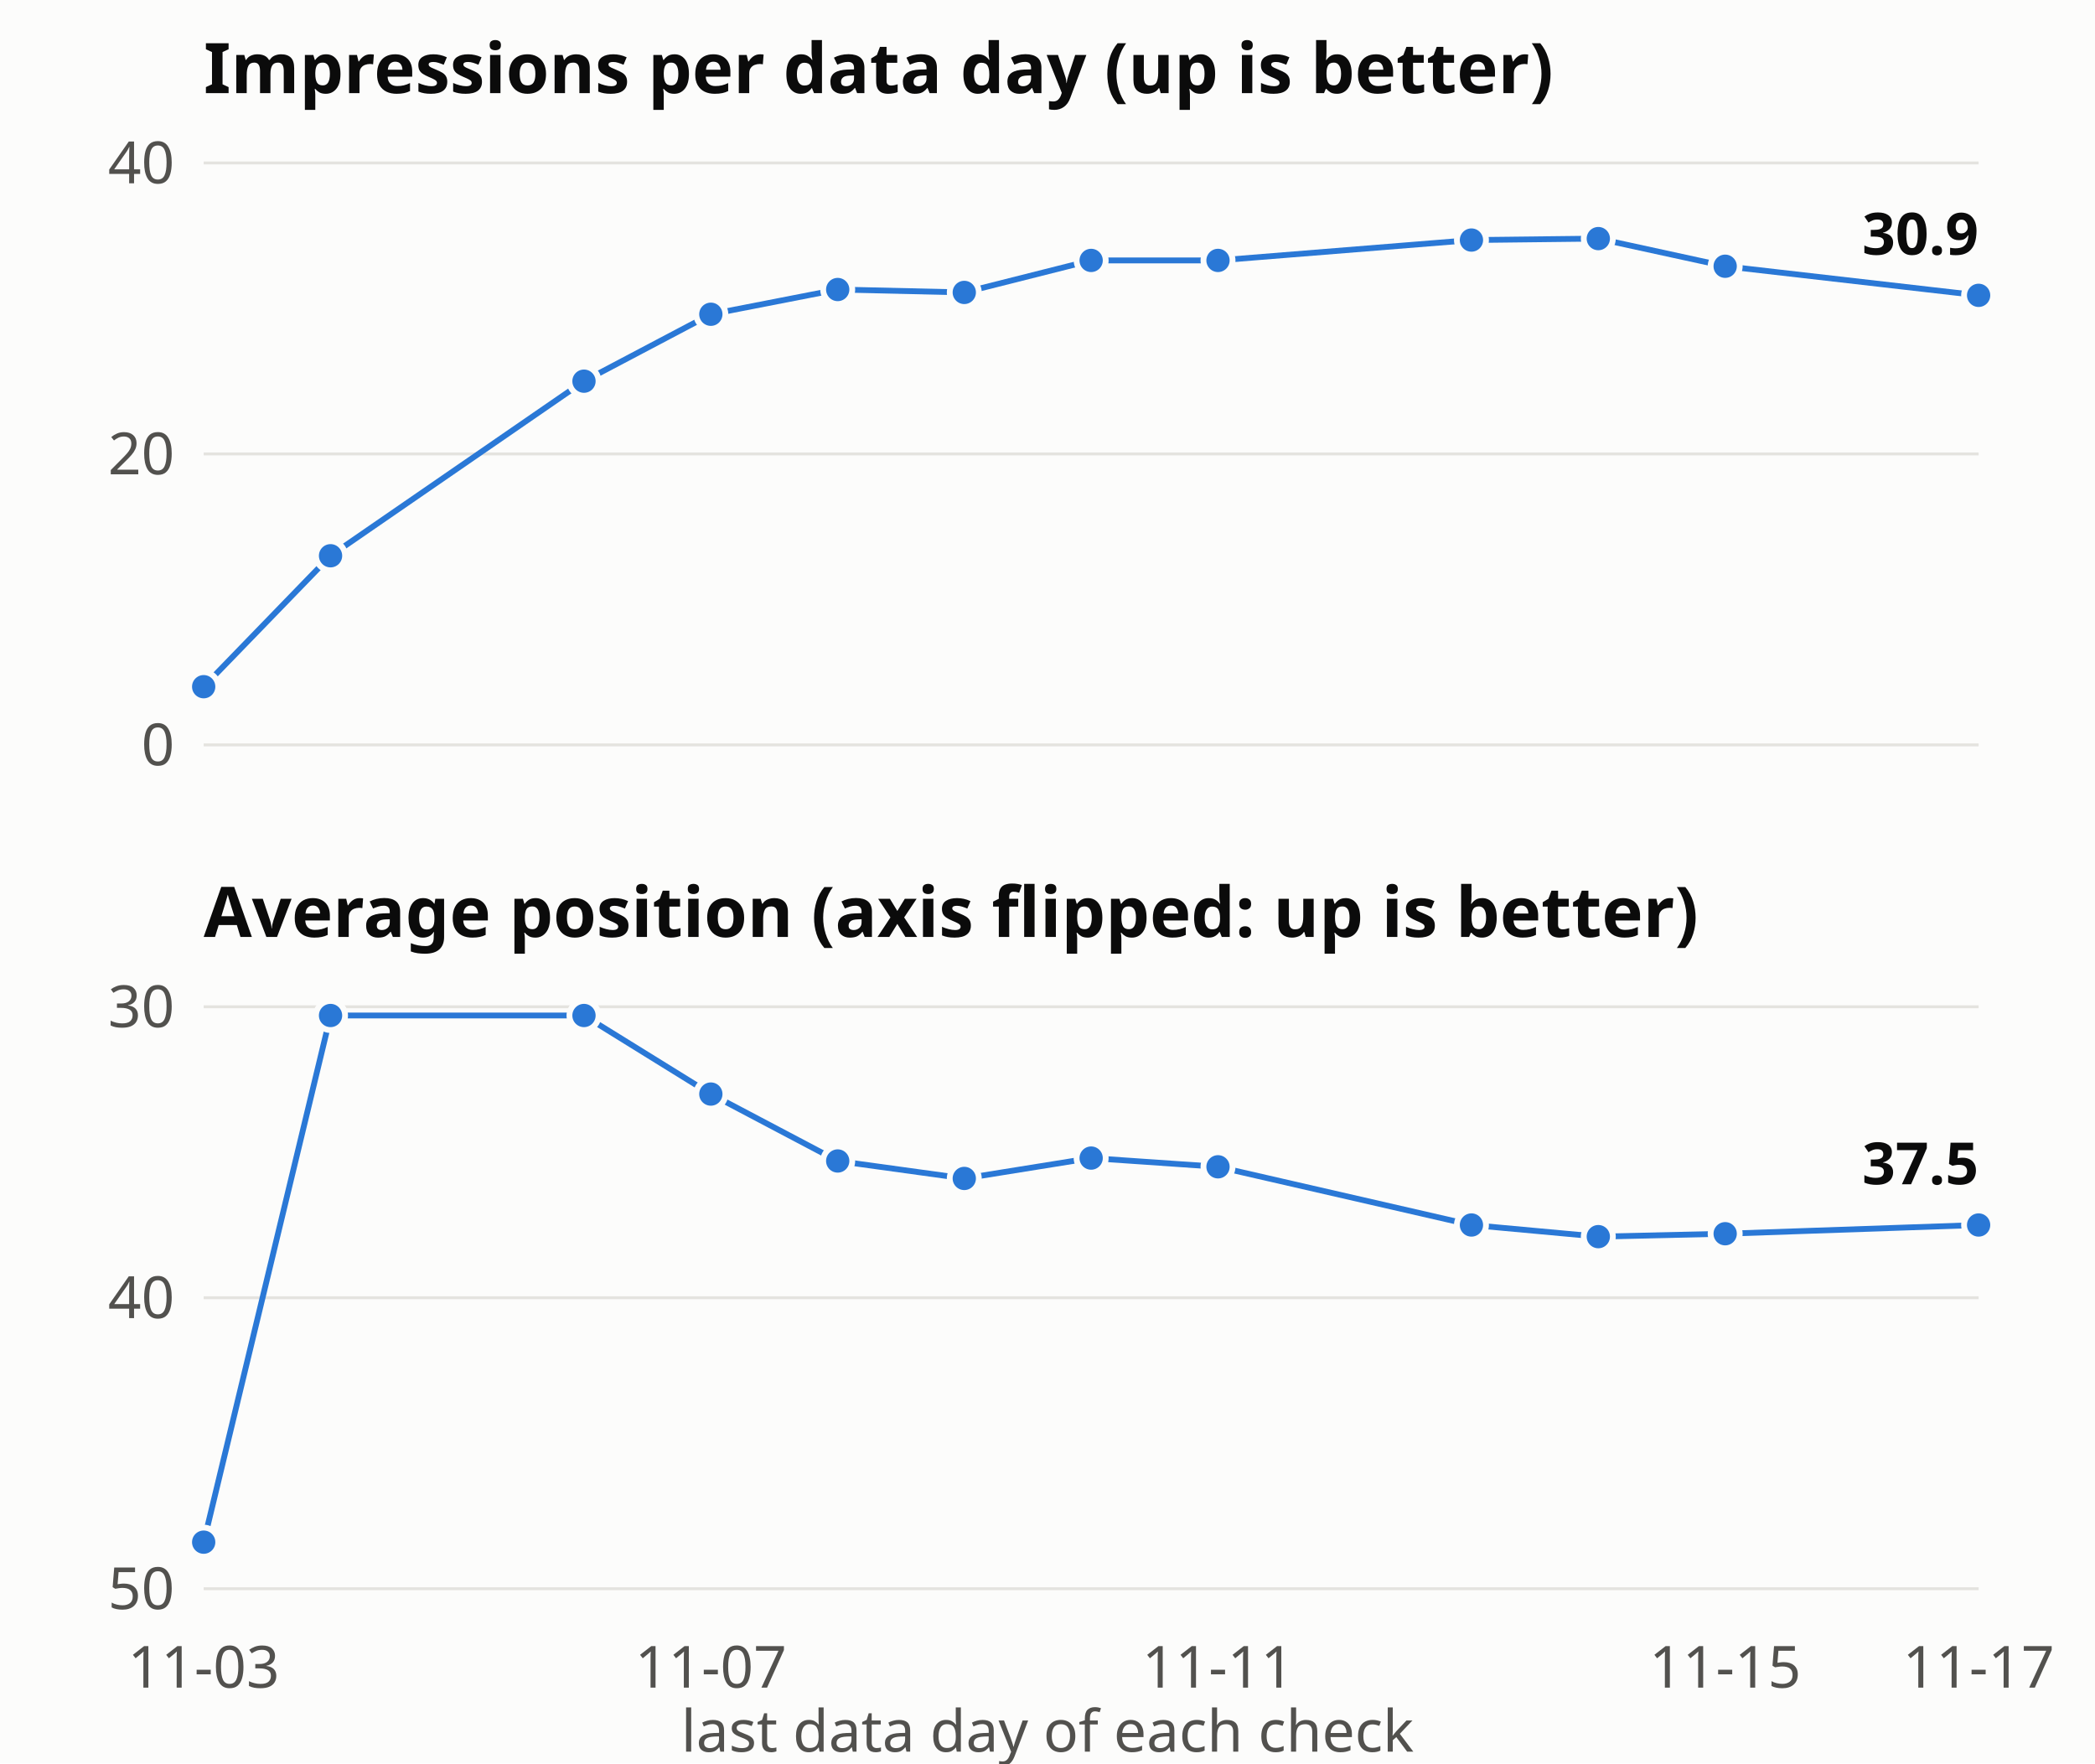
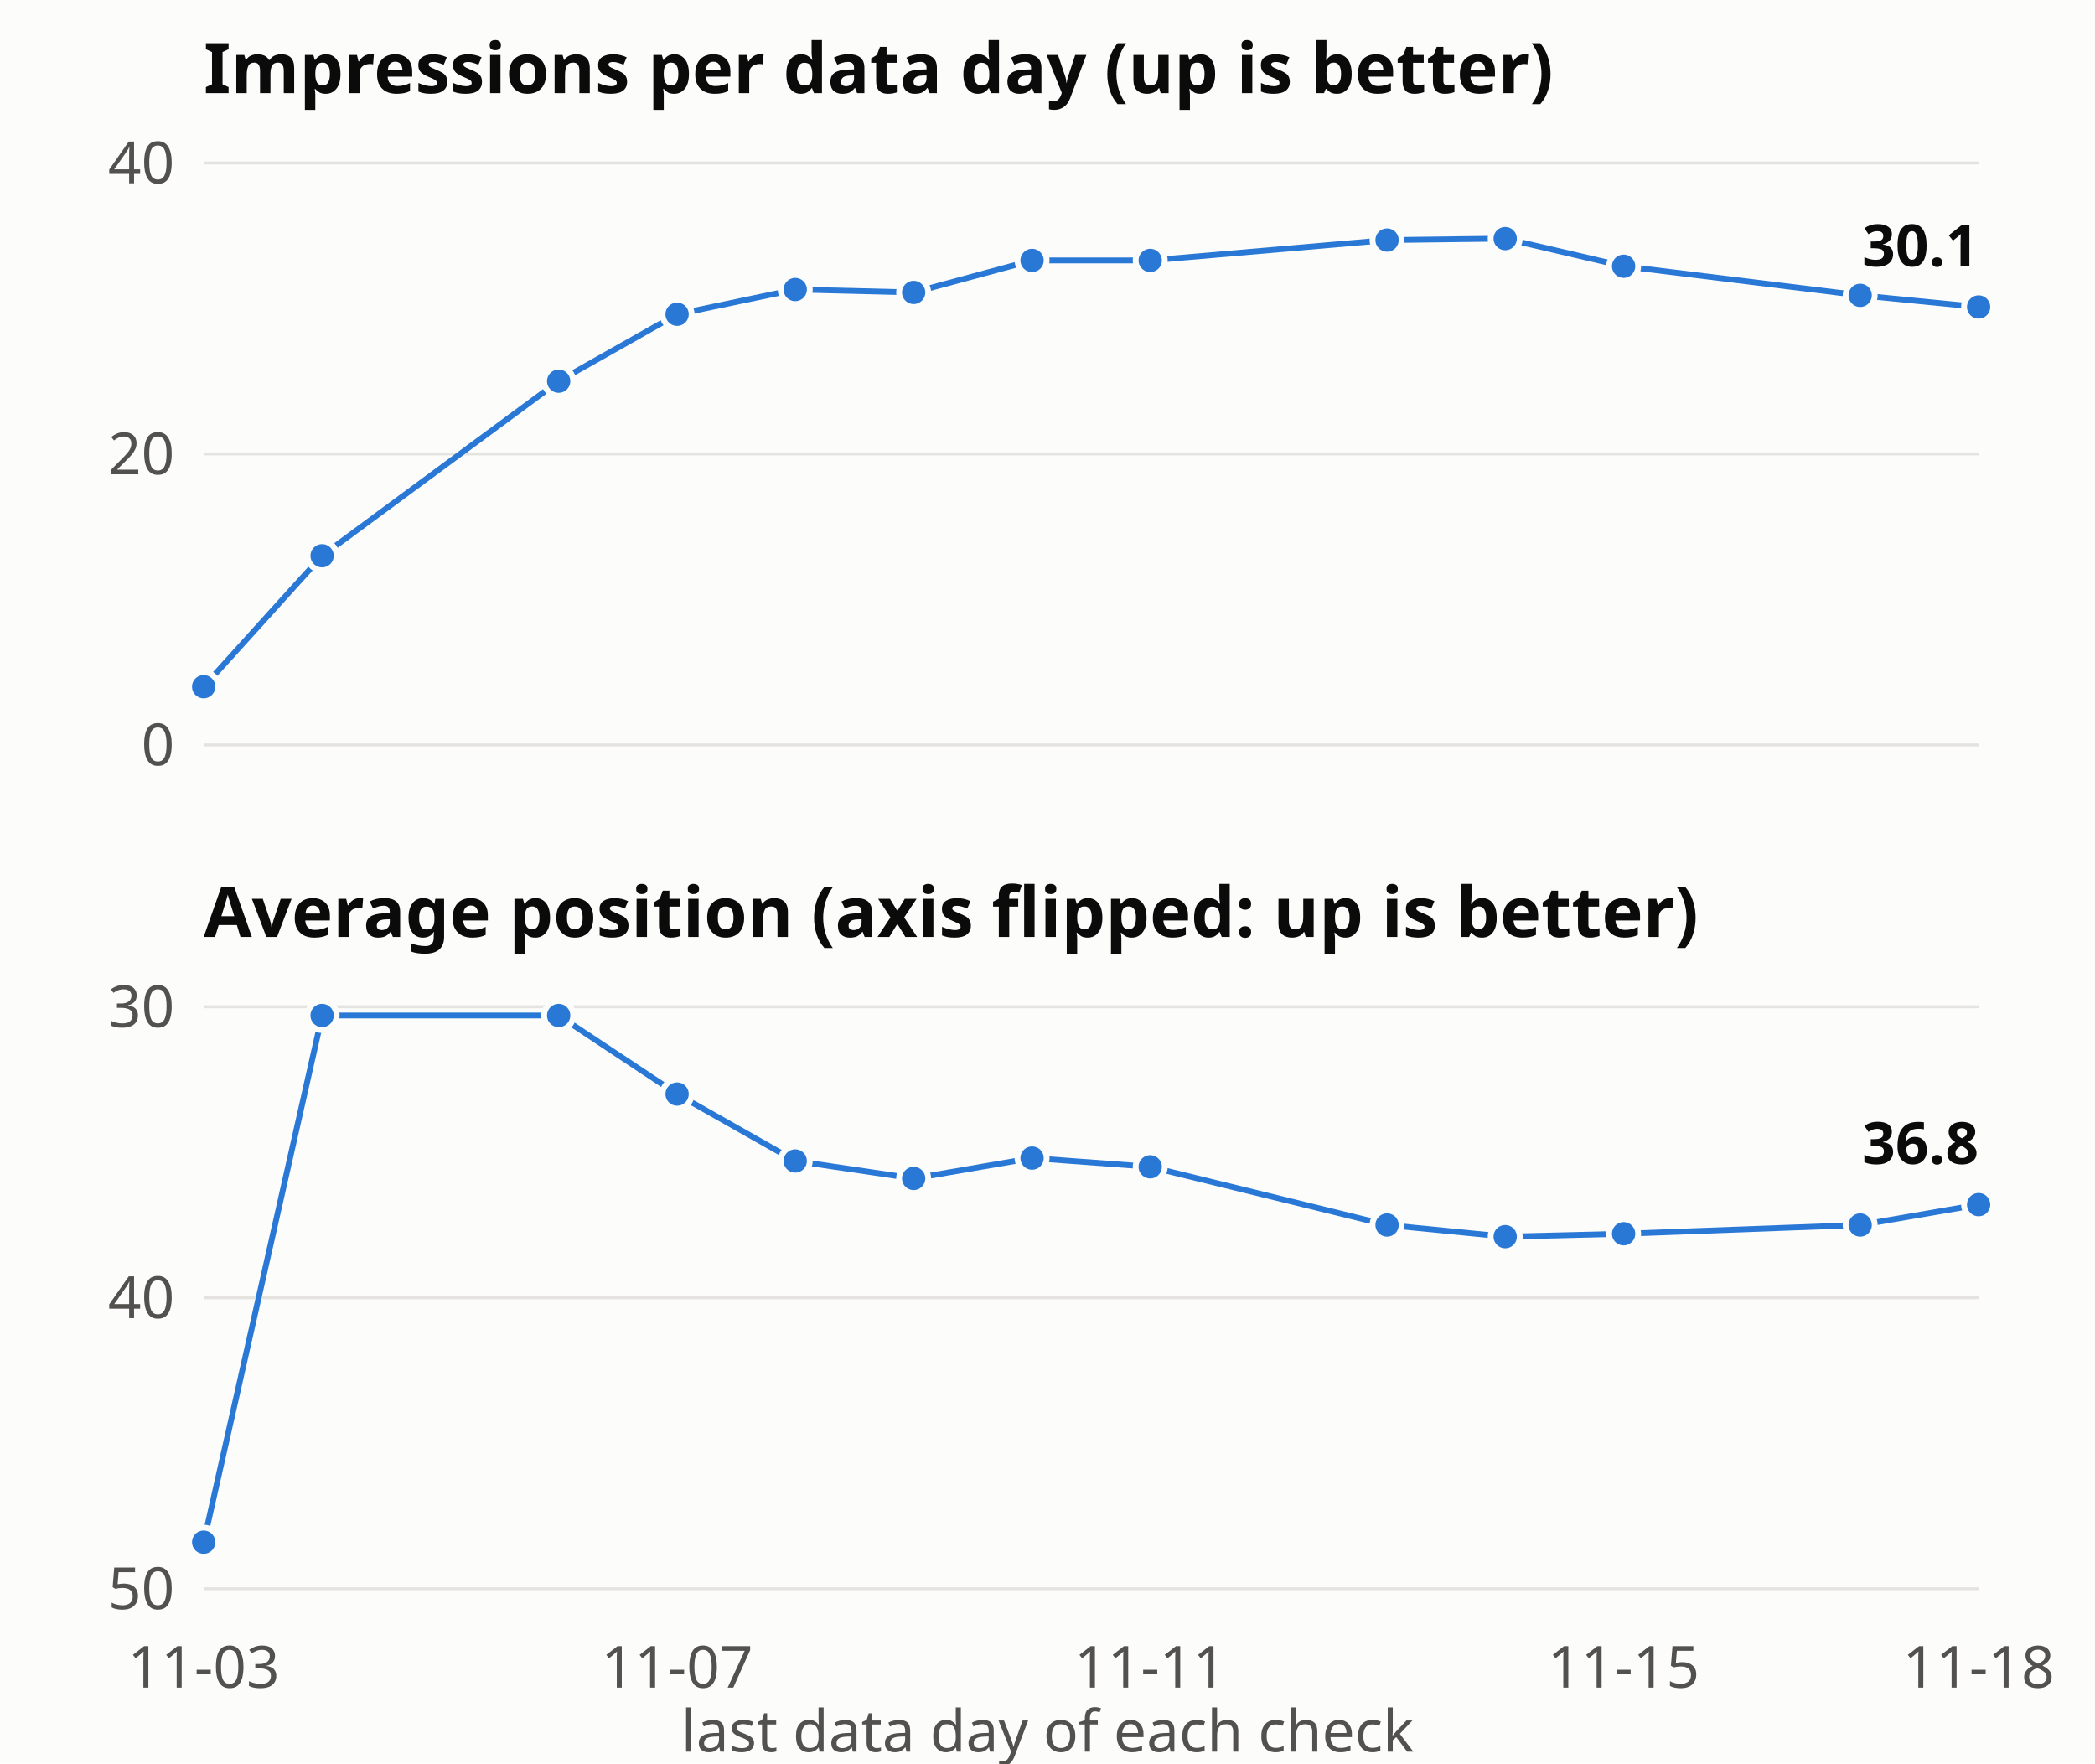
<svg xmlns="http://www.w3.org/2000/svg" viewBox="0 0 720 606" role="img" aria-label="Search Console trend: impressions per data day and average position by check">
  <style>
.bg{fill:#fcfcfb}.title{font:600 24px system-ui,sans-serif;fill:#0b0b0b}.axis,.label{font:20px system-ui,sans-serif;fill:#52514e}.label{fill:#0b0b0b;font-weight:600}
.grid{stroke:#e4e3df;stroke-width:1}.line{fill:none;stroke:#2a78d6;stroke-width:2;stroke-linejoin:round}.dot{fill:#2a78d6;stroke:#fcfcfb;stroke-width:2}
@media (prefers-color-scheme: dark){.bg{fill:#1a1a19}.title,.label{fill:#f0efec}.axis{fill:#c3c2b7}.grid{stroke:#383835}.line{stroke:#3987e5}.dot{fill:#3987e5;stroke:#1a1a19}}
</style>
  <rect class="bg" width="720" height="606" />
  <text x="70" y="32" class="title">Impressions per data day (up is better)</text>
  <line x1="70" x2="680" y1="256" y2="256" class="grid" />
  <text x="60" y="263" text-anchor="end" class="axis">0</text>
  <line x1="70" x2="680" y1="156" y2="156" class="grid" />
  <text x="60" y="163" text-anchor="end" class="axis">20</text>
  <line x1="70" x2="680" y1="56" y2="56" class="grid" />
  <text x="60" y="63" text-anchor="end" class="axis">40</text>
-   <polyline points="70,236 113.6,191 200.7,131 244.3,108 287.9,99.5 331.4,100.5 375,89.5 418.6,89.5 505.7,82.5 549.3,82 592.9,91.5 680,101.5" class="line" />
+   <polyline points="70,236 110.7,191 192,131 232.7,108 273.3,99.5 314,100.5 354.7,89.5 395.3,89.5 476.7,82.5 517.3,82 558,91.5 639.3,101.5 680,105.5" class="line" />
  <circle cx="70" cy="236" r="5" class="dot" />
-   <circle cx="113.6" cy="191" r="5" class="dot" />
-   <circle cx="200.7" cy="131" r="5" class="dot" />
-   <circle cx="244.3" cy="108" r="5" class="dot" />
-   <circle cx="287.9" cy="99.5" r="5" class="dot" />
-   <circle cx="331.4" cy="100.5" r="5" class="dot" />
-   <circle cx="375" cy="89.5" r="5" class="dot" />
-   <circle cx="418.6" cy="89.5" r="5" class="dot" />
-   <circle cx="505.7" cy="82.5" r="5" class="dot" />
-   <circle cx="549.3" cy="82" r="5" class="dot" />
-   <circle cx="592.9" cy="91.5" r="5" class="dot" />
-   <circle cx="680" cy="101.5" r="5" class="dot" />
-   <text x="680" y="87.5" text-anchor="end" class="label">30.9</text>
+   <circle cx="110.7" cy="191" r="5" class="dot" />
+   <circle cx="192" cy="131" r="5" class="dot" />
+   <circle cx="232.7" cy="108" r="5" class="dot" />
+   <circle cx="273.3" cy="99.5" r="5" class="dot" />
+   <circle cx="314" cy="100.5" r="5" class="dot" />
+   <circle cx="354.7" cy="89.5" r="5" class="dot" />
+   <circle cx="395.3" cy="89.5" r="5" class="dot" />
+   <circle cx="476.7" cy="82.5" r="5" class="dot" />
+   <circle cx="517.3" cy="82" r="5" class="dot" />
+   <circle cx="558" cy="91.5" r="5" class="dot" />
+   <circle cx="639.3" cy="101.5" r="5" class="dot" />
+   <circle cx="680" cy="105.5" r="5" class="dot" />
+   <text x="680" y="91.5" text-anchor="end" class="label">30.1</text>
  <text x="70" y="322" class="title">Average position (axis flipped: up is better)</text>
  <line x1="70" x2="680" y1="346" y2="346" class="grid" />
  <text x="60" y="353" text-anchor="end" class="axis">30</text>
  <line x1="70" x2="680" y1="446" y2="446" class="grid" />
  <text x="60" y="453" text-anchor="end" class="axis">40</text>
  <line x1="70" x2="680" y1="546" y2="546" class="grid" />
  <text x="60" y="553" text-anchor="end" class="axis">50</text>
-   <polyline points="70,530 113.6,349 200.7,349 244.3,376 287.9,399 331.4,405 375,398 418.6,401 505.7,421 549.3,425 592.9,424 680,421" class="line" />
+   <polyline points="70,530 110.7,349 192,349 232.7,376 273.3,399 314,405 354.7,398 395.3,401 476.7,421 517.3,425 558,424 639.3,421 680,414" class="line" />
  <circle cx="70" cy="530" r="5" class="dot" />
-   <circle cx="113.6" cy="349" r="5" class="dot" />
-   <circle cx="200.7" cy="349" r="5" class="dot" />
-   <circle cx="244.3" cy="376" r="5" class="dot" />
-   <circle cx="287.9" cy="399" r="5" class="dot" />
-   <circle cx="331.4" cy="405" r="5" class="dot" />
-   <circle cx="375" cy="398" r="5" class="dot" />
-   <circle cx="418.6" cy="401" r="5" class="dot" />
-   <circle cx="505.7" cy="421" r="5" class="dot" />
-   <circle cx="549.3" cy="425" r="5" class="dot" />
-   <circle cx="592.9" cy="424" r="5" class="dot" />
-   <circle cx="680" cy="421" r="5" class="dot" />
-   <text x="680" y="407" text-anchor="end" class="label">37.5</text>
+   <circle cx="110.7" cy="349" r="5" class="dot" />
+   <circle cx="192" cy="349" r="5" class="dot" />
+   <circle cx="232.7" cy="376" r="5" class="dot" />
+   <circle cx="273.3" cy="399" r="5" class="dot" />
+   <circle cx="314" cy="405" r="5" class="dot" />
+   <circle cx="354.7" cy="398" r="5" class="dot" />
+   <circle cx="395.3" cy="401" r="5" class="dot" />
+   <circle cx="476.7" cy="421" r="5" class="dot" />
+   <circle cx="517.3" cy="425" r="5" class="dot" />
+   <circle cx="558" cy="424" r="5" class="dot" />
+   <circle cx="639.3" cy="421" r="5" class="dot" />
+   <circle cx="680" cy="414" r="5" class="dot" />
+   <text x="680" y="400" text-anchor="end" class="label">36.8</text>
  <text x="70" y="580" text-anchor="middle" class="axis">11-03</text>
-   <text x="244.3" y="580" text-anchor="middle" class="axis">11-07</text>
-   <text x="418.6" y="580" text-anchor="middle" class="axis">11-11</text>
-   <text x="592.9" y="580" text-anchor="middle" class="axis">11-15</text>
-   <text x="680" y="580" text-anchor="middle" class="axis">11-17</text>
+   <text x="232.7" y="580" text-anchor="middle" class="axis">11-07</text>
+   <text x="395.3" y="580" text-anchor="middle" class="axis">11-11</text>
+   <text x="558" y="580" text-anchor="middle" class="axis">11-15</text>
+   <text x="680" y="580" text-anchor="middle" class="axis">11-18</text>
  <text x="360" y="602" text-anchor="middle" class="axis">last data day of each check</text>
</svg>
